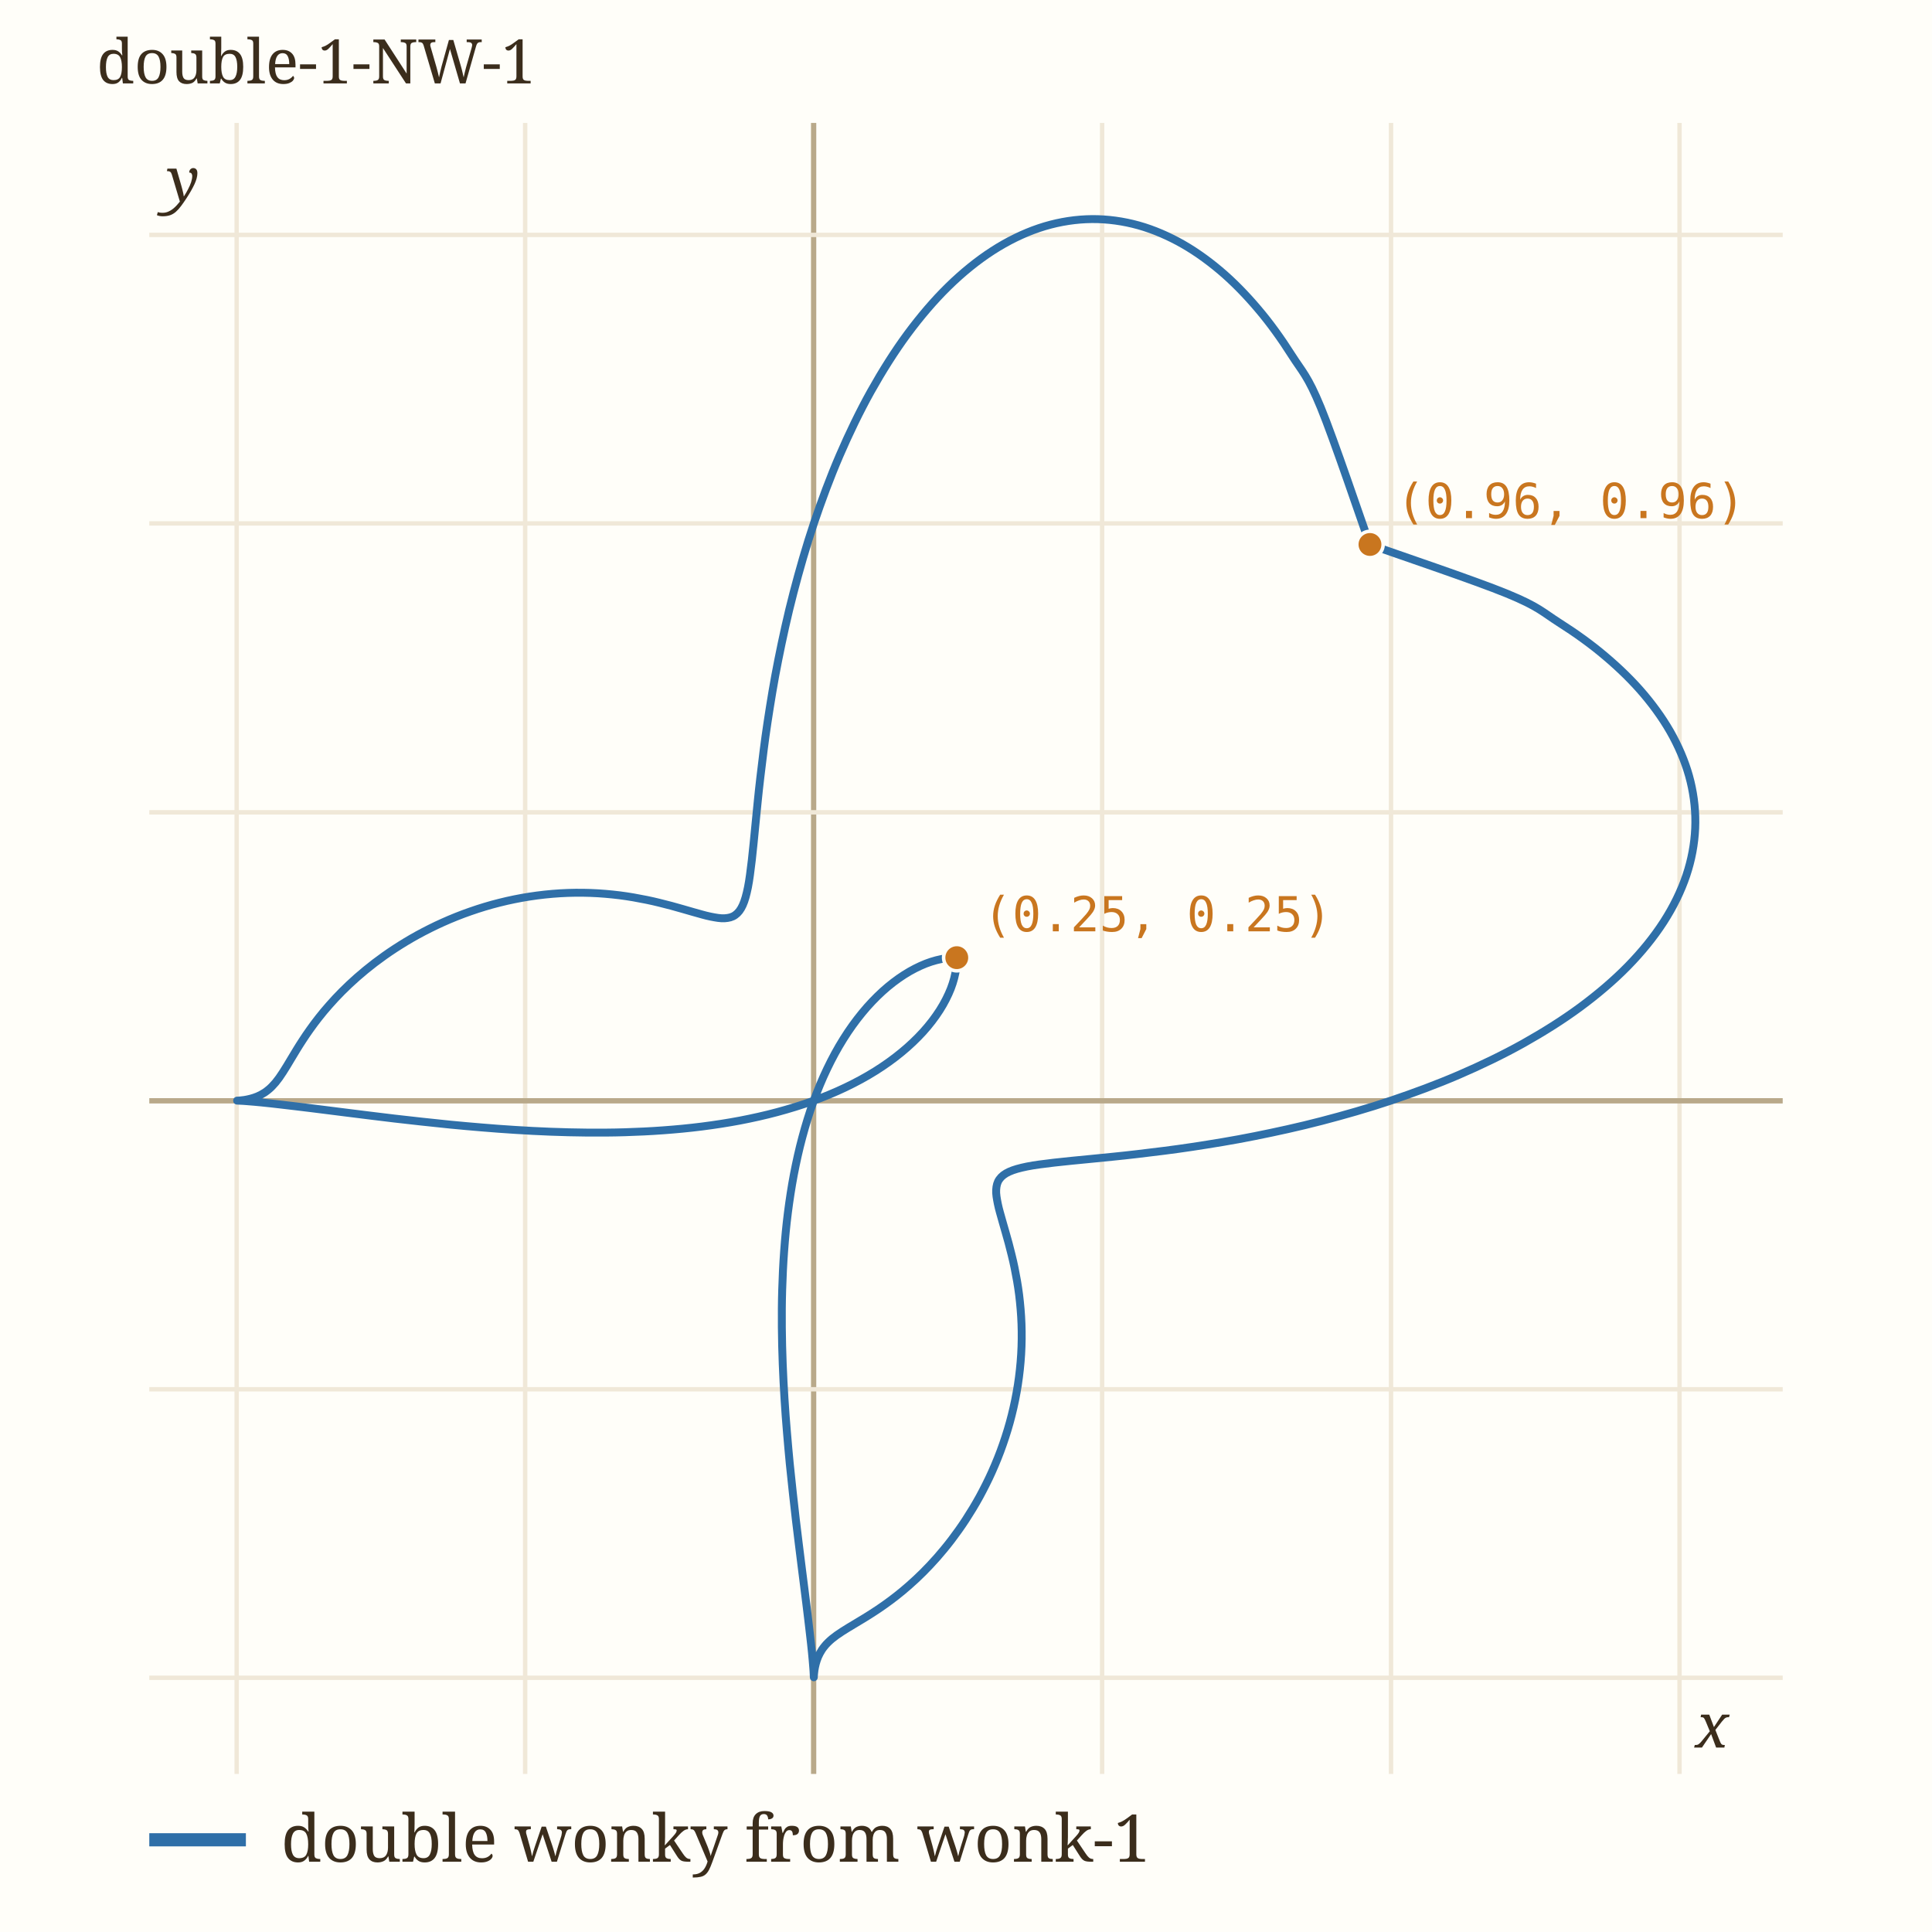
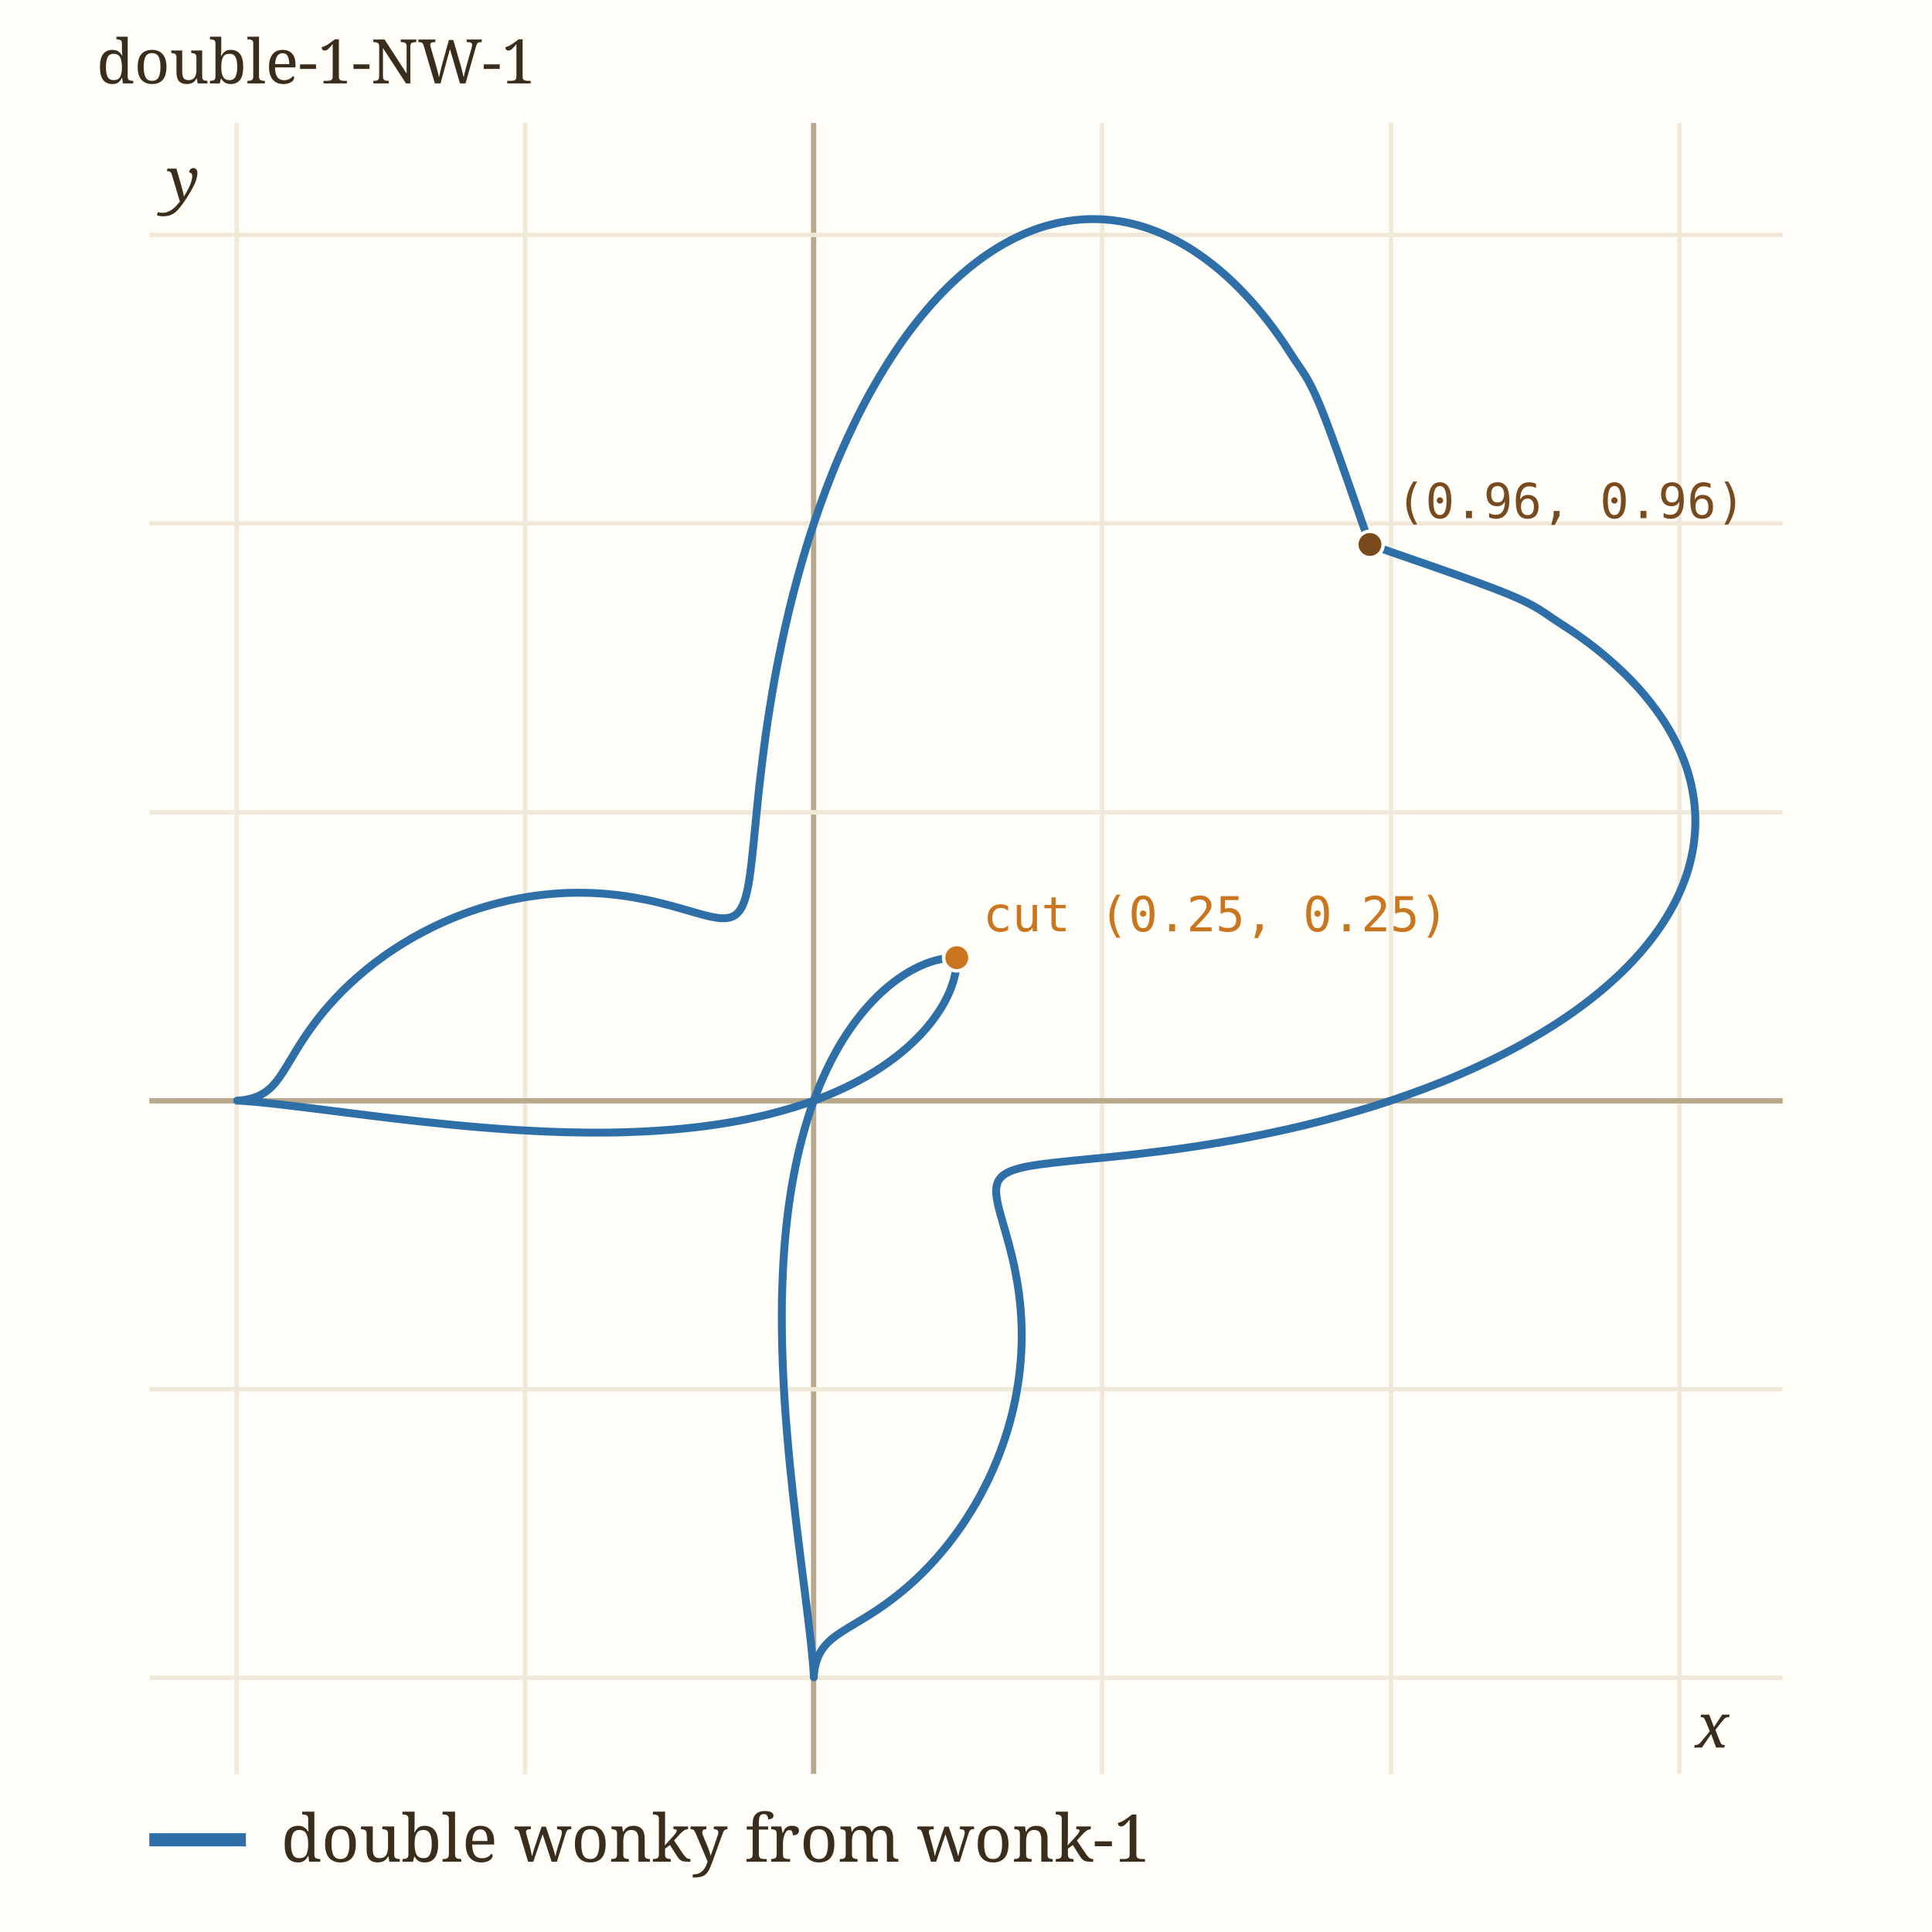
<svg xmlns="http://www.w3.org/2000/svg" viewBox="0 0 440 440" width="440" height="440" role="img" aria-label="double-1-NW-1" data-panel="double-1-NW-1">
  <rect x="0" y="0" width="440" height="440" fill="#fffef9" />
  <clipPath id="clip-double-1-NW-1">
    <rect x="34" y="28" width="372" height="376" />
  </clipPath>
  <g clip-path="url(#clip-double-1-NW-1)">
    <line x1="53.9" x2="53.9" y1="28" y2="404" stroke="#f0e8d8" stroke-width="1" />
    <text x="53.9" y="418.0" font-family="ui-monospace, Menlo, monospace" font-size="11" fill="#9c8a6a" text-anchor="middle">-1</text>
    <line x1="119.6" x2="119.6" y1="28" y2="404" stroke="#f0e8d8" stroke-width="1" />
    <text x="119.6" y="418.0" font-family="ui-monospace, Menlo, monospace" font-size="11" fill="#9c8a6a" text-anchor="middle">-0.5</text>
    <line x1="185.3" x2="185.3" y1="28" y2="404" stroke="#b9a98a" stroke-width="1.2" />
    <line x1="251.0" x2="251.0" y1="28" y2="404" stroke="#f0e8d8" stroke-width="1" />
    <text x="251.0" y="418.0" font-family="ui-monospace, Menlo, monospace" font-size="11" fill="#9c8a6a" text-anchor="middle">0.5</text>
    <line x1="316.8" x2="316.8" y1="28" y2="404" stroke="#f0e8d8" stroke-width="1" />
    <text x="316.8" y="418.0" font-family="ui-monospace, Menlo, monospace" font-size="11" fill="#9c8a6a" text-anchor="middle">1</text>
    <line x1="382.5" x2="382.5" y1="28" y2="404" stroke="#f0e8d8" stroke-width="1" />
    <text x="382.5" y="418.0" font-family="ui-monospace, Menlo, monospace" font-size="11" fill="#9c8a6a" text-anchor="middle">1.5</text>
    <line x1="34" x2="406" y1="382.1" y2="382.1" stroke="#f0e8d8" stroke-width="1" />
    <text x="28.0" y="386.1" font-family="ui-monospace, Menlo, monospace" font-size="11" fill="#9c8a6a" text-anchor="end">-1</text>
    <line x1="34" x2="406" y1="316.4" y2="316.4" stroke="#f0e8d8" stroke-width="1" />
    <text x="28.0" y="320.4" font-family="ui-monospace, Menlo, monospace" font-size="11" fill="#9c8a6a" text-anchor="end">-0.5</text>
    <line x1="34" x2="406" y1="250.7" y2="250.7" stroke="#b9a98a" stroke-width="1.2" />
    <line x1="34" x2="406" y1="185.0" y2="185.0" stroke="#f0e8d8" stroke-width="1" />
    <text x="28.0" y="189.0" font-family="ui-monospace, Menlo, monospace" font-size="11" fill="#9c8a6a" text-anchor="end">0.5</text>
    <line x1="34" x2="406" y1="119.2" y2="119.2" stroke="#f0e8d8" stroke-width="1" />
    <text x="28.0" y="123.2" font-family="ui-monospace, Menlo, monospace" font-size="11" fill="#9c8a6a" text-anchor="end">1</text>
    <line x1="34" x2="406" y1="53.5" y2="53.5" stroke="#f0e8d8" stroke-width="1" />
    <text x="28.0" y="57.5" font-family="ui-monospace, Menlo, monospace" font-size="11" fill="#9c8a6a" text-anchor="end">1.5</text>
    <path d="M311.97,124.03 C310.11,118.82 303.75,99.95 300.79,92.77 C297.83,85.58 296.59,84.67 294.21,80.94 C291.84,77.20 289.26,73.60 286.52,70.38 C283.79,67.15 280.86,64.14 277.81,61.57 C274.76,59.00 271.53,56.74 268.22,54.97 C264.92,53.21 261.47,51.83 257.99,50.99 C254.51,50.15 250.91,49.77 247.35,49.93 C243.78,50.09 240.15,50.76 236.59,51.96 C233.04,53.16 229.47,54.91 226.04,57.12 C222.60,59.34 219.20,62.10 215.97,65.26 C212.74,68.42 209.61,72.10 206.67,76.07 C203.74,80.04 200.95,84.48 198.37,89.08 C195.80,93.69 193.40,98.67 191.23,103.70 C189.06,108.73 187.10,114.03 185.34,119.24 C183.59,124.46 182.06,129.83 180.71,135.00 C179.36,140.17 178.23,145.37 177.25,150.27 C176.26,155.18 175.49,159.98 174.81,164.43 C174.13,168.89 173.63,173.13 173.17,176.98 C172.71,180.83 172.39,184.38 172.07,187.54 C171.75,190.69 171.51,193.49 171.22,195.91 C170.93,198.34 170.68,200.37 170.34,202.08 C169.99,203.79 169.63,205.11 169.15,206.16 C168.67,207.21 168.13,207.90 167.44,208.39 C166.75,208.89 165.97,209.07 165.03,209.13 C164.10,209.19 163.03,208.99 161.82,208.75 C160.61,208.51 159.26,208.09 157.77,207.68 C156.29,207.27 154.65,206.76 152.91,206.30 C151.17,205.85 149.28,205.35 147.31,204.95 C145.35,204.55 143.25,204.17 141.11,203.90 C138.98,203.64 136.73,203.44 134.48,203.36 C132.22,203.28 129.89,203.30 127.57,203.44 C125.26,203.58 122.91,203.83 120.60,204.19 C118.29,204.55 115.97,205.02 113.72,205.59 C111.47,206.15 109.24,206.83 107.10,207.58 C104.96,208.32 102.86,209.17 100.87,210.06 C98.87,210.95 96.95,211.93 95.12,212.92 C93.30,213.92 91.56,214.98 89.93,216.04 C88.30,217.10 86.77,218.20 85.33,219.29 C83.90,220.38 82.57,221.49 81.33,222.57 C80.09,223.66 78.95,224.74 77.89,225.80 C76.84,226.85 75.88,227.89 75.00,228.89 C74.11,229.88 73.32,230.86 72.58,231.79 C71.84,232.72 71.19,233.62 70.58,234.47 C69.97,235.32 69.42,236.14 68.92,236.91 C68.41,237.68 67.96,238.41 67.54,239.09 C67.11,239.78 66.73,240.43 66.37,241.03 C66.00,241.64 65.67,242.20 65.35,242.73 C65.03,243.26 64.73,243.74 64.43,244.20 C64.14,244.65 63.86,245.07 63.58,245.46 C63.30,245.85 63.03,246.20 62.76,246.53 C62.48,246.86 62.21,247.16 61.94,247.43 C61.67,247.71 61.40,247.96 61.12,248.18 C60.85,248.41 60.57,248.61 60.30,248.80 C60.02,248.98 59.74,249.14 59.47,249.29 C59.19,249.44 58.91,249.57 58.64,249.69 C58.37,249.80 58.09,249.90 57.83,249.99 C57.56,250.08 57.30,250.16 57.05,250.22 C56.79,250.29 56.55,250.34 56.31,250.39 C56.08,250.44 55.85,250.48 55.65,250.51 C55.44,250.54 55.24,250.56 55.07,250.58 C54.89,250.60 54.73,250.62 54.59,250.63 C54.45,250.64 54.33,250.64 54.23,250.65 C54.13,250.65 54.06,250.66 54.01,250.66 C53.96,250.66 53.93,250.66 53.93,250.66 C53.93,250.66 54.00,250.66 54.01,250.66 C54.03,250.66 53.97,250.66 54.01,250.66 C54.06,250.66 54.16,250.66 54.28,250.67 C54.41,250.67 54.57,250.68 54.77,250.69 C54.98,250.70 55.22,250.71 55.51,250.73 C55.81,250.75 56.15,250.78 56.54,250.81 C56.94,250.84 57.38,250.88 57.89,250.92 C58.40,250.97 58.97,251.02 59.60,251.08 C60.24,251.15 60.93,251.22 61.70,251.30 C62.47,251.39 63.31,251.48 64.23,251.59 C65.15,251.69 66.14,251.81 67.21,251.94 C68.29,252.07 69.44,252.21 70.68,252.36 C71.92,252.52 73.25,252.69 74.66,252.86 C76.07,253.04 77.58,253.23 79.17,253.43 C80.76,253.63 82.44,253.84 84.22,254.06 C85.99,254.28 87.85,254.51 89.81,254.74 C91.76,254.96 93.81,255.20 95.94,255.43 C98.07,255.67 100.29,255.90 102.59,256.13 C104.90,256.35 107.29,256.57 109.75,256.77 C112.21,256.98 114.75,257.17 117.35,257.33 C119.96,257.49 122.64,257.64 125.36,257.74 C128.09,257.84 130.89,257.92 133.71,257.94 C136.53,257.96 139.42,257.95 142.31,257.86 C145.20,257.77 148.13,257.64 151.05,257.42 C153.97,257.21 156.92,256.93 159.84,256.56 C162.75,256.19 165.67,255.74 168.53,255.20 C171.38,254.65 174.23,254.02 176.98,253.28 C179.73,252.54 182.45,251.71 185.05,250.77 C187.64,249.83 190.18,248.78 192.56,247.64 C194.95,246.50 197.25,245.25 199.37,243.92 C201.50,242.59 203.50,241.15 205.31,239.66 C207.12,238.18 208.78,236.59 210.23,235.00 C211.68,233.40 212.96,231.72 214.01,230.08 C215.06,228.44 215.91,226.75 216.54,225.16 C217.16,223.56 217.57,221.96 217.76,220.52 C217.94,219.08 217.62,216.91 217.64,216.51 C217.66,216.12 217.55,217.84 217.85,218.15 C218.16,218.45 219.88,218.34 219.49,218.36 C219.09,218.38 216.92,218.06 215.48,218.24 C214.04,218.43 212.44,218.84 210.84,219.46 C209.25,220.09 207.56,220.94 205.92,221.99 C204.28,223.04 202.60,224.32 201.00,225.77 C199.41,227.22 197.82,228.88 196.34,230.69 C194.85,232.50 193.41,234.50 192.08,236.63 C190.75,238.75 189.50,241.05 188.36,243.44 C187.22,245.82 186.17,248.36 185.23,250.95 C184.29,253.55 183.46,256.27 182.72,259.02 C181.98,261.77 181.35,264.62 180.80,267.47 C180.26,270.33 179.81,273.25 179.44,276.16 C179.07,279.08 178.79,282.03 178.58,284.95 C178.36,287.87 178.23,290.80 178.14,293.69 C178.05,296.58 178.04,299.47 178.06,302.29 C178.08,305.11 178.16,307.91 178.26,310.64 C178.36,313.36 178.51,316.04 178.67,318.65 C178.83,321.25 179.02,323.79 179.23,326.25 C179.43,328.71 179.65,331.10 179.87,333.41 C180.10,335.71 180.33,337.93 180.57,340.06 C180.80,342.19 181.04,344.24 181.26,346.19 C181.49,348.15 181.72,350.01 181.94,351.78 C182.16,353.56 182.37,355.24 182.57,356.83 C182.77,358.42 182.96,359.93 183.14,361.34 C183.31,362.75 183.48,364.08 183.64,365.32 C183.79,366.56 183.93,367.71 184.06,368.79 C184.19,369.86 184.31,370.85 184.41,371.77 C184.52,372.69 184.61,373.53 184.70,374.30 C184.78,375.07 184.85,375.76 184.92,376.40 C184.98,377.03 185.03,377.60 185.08,378.11 C185.12,378.62 185.16,379.06 185.19,379.46 C185.22,379.85 185.25,380.19 185.27,380.49 C185.29,380.78 185.30,381.02 185.31,381.23 C185.32,381.43 185.33,381.59 185.33,381.72 C185.34,381.84 185.34,381.94 185.34,381.99 C185.34,382.03 185.34,381.97 185.34,381.99 C185.34,382.00 185.34,382.07 185.34,382.07 C185.34,382.07 185.34,382.04 185.34,381.99 C185.34,381.94 185.35,381.87 185.35,381.77 C185.36,381.67 185.36,381.55 185.37,381.41 C185.38,381.27 185.40,381.11 185.42,380.93 C185.44,380.76 185.46,380.56 185.49,380.35 C185.52,380.15 185.56,379.92 185.61,379.69 C185.66,379.45 185.71,379.21 185.78,378.95 C185.84,378.70 185.92,378.44 186.01,378.17 C186.10,377.91 186.20,377.63 186.31,377.36 C186.43,377.09 186.56,376.81 186.71,376.53 C186.86,376.26 187.02,375.98 187.20,375.70 C187.39,375.43 187.59,375.15 187.82,374.88 C188.04,374.60 188.29,374.33 188.57,374.06 C188.84,373.79 189.14,373.52 189.47,373.24 C189.80,372.97 190.15,372.70 190.54,372.42 C190.93,372.14 191.35,371.86 191.80,371.57 C192.26,371.27 192.74,370.97 193.27,370.65 C193.80,370.33 194.36,370.00 194.97,369.63 C195.57,369.27 196.22,368.89 196.91,368.46 C197.59,368.04 198.32,367.59 199.09,367.08 C199.86,366.58 200.68,366.03 201.53,365.42 C202.38,364.81 203.28,364.16 204.21,363.42 C205.14,362.68 206.12,361.89 207.11,361.00 C208.11,360.12 209.15,359.16 210.20,358.11 C211.26,357.05 212.34,355.91 213.43,354.67 C214.51,353.43 215.62,352.10 216.71,350.67 C217.80,349.23 218.90,347.70 219.96,346.07 C221.02,344.44 222.08,342.70 223.08,340.88 C224.07,339.05 225.05,337.13 225.94,335.13 C226.83,333.14 227.68,331.04 228.42,328.90 C229.17,326.76 229.85,324.53 230.41,322.28 C230.98,320.03 231.45,317.71 231.81,315.40 C232.17,313.09 232.42,310.74 232.56,308.43 C232.70,306.11 232.72,303.78 232.64,301.52 C232.56,299.27 232.36,297.02 232.10,294.89 C231.83,292.75 231.45,290.65 231.05,288.69 C230.65,286.72 230.15,284.83 229.70,283.09 C229.24,281.35 228.73,279.71 228.32,278.23 C227.91,276.74 227.49,275.39 227.25,274.18 C227.01,272.97 226.81,271.90 226.87,270.97 C226.93,270.03 227.11,269.25 227.61,268.56 C228.10,267.87 228.79,267.33 229.84,266.85 C230.89,266.37 232.21,266.01 233.92,265.66 C235.63,265.32 237.66,265.07 240.09,264.78 C242.51,264.49 245.31,264.25 248.46,263.93 C251.62,263.61 255.17,263.29 259.02,262.83 C262.87,262.37 267.11,261.87 271.57,261.19 C276.02,260.51 280.82,259.74 285.73,258.75 C290.63,257.77 295.83,256.64 301.00,255.29 C306.17,253.94 311.54,252.41 316.76,250.66 C321.97,248.90 327.27,246.94 332.30,244.77 C337.33,242.60 342.31,240.20 346.92,237.63 C351.52,235.05 355.96,232.26 359.93,229.33 C363.90,226.39 367.58,223.26 370.74,220.03 C373.90,216.80 376.66,213.40 378.88,209.96 C381.09,206.53 382.84,202.96 384.04,199.41 C385.24,195.85 385.91,192.22 386.07,188.65 C386.23,185.09 385.85,181.49 385.01,178.01 C384.17,174.53 382.79,171.08 381.03,167.78 C379.26,164.47 377.00,161.24 374.43,158.19 C371.86,155.14 368.85,152.21 365.62,149.48 C362.40,146.74 358.80,144.16 355.06,141.79 C351.33,139.41 350.42,138.17 343.23,135.21 C336.05,132.25 317.18,125.89 311.97,124.03" fill="none" stroke="#2f6fa8" stroke-width="1.8" stroke-linecap="round" data-path="double-1-NW-1" />
    <circle cx="217.9" cy="218.1" r="3" fill="#c9761f" stroke="#fffef9" stroke-width="0.8" />
-     <text x="223.9" y="212.1" font-family="ui-monospace, Menlo, monospace" font-size="11" fill="#c9761f">(0.25, 0.25)</text>
-     <circle cx="312.0" cy="124.0" r="3" fill="#c9761f" stroke="#fffef9" stroke-width="0.8" />
-     <text x="318.0" y="118.0" font-family="ui-monospace, Menlo, monospace" font-size="11" fill="#c9761f">(0.96, 0.96)</text>
+     <text x="223.9" y="212.1" font-family="ui-monospace, Menlo, monospace" font-size="11" fill="#c9761f">cut (0.25, 0.25)</text>
+     <circle cx="312.0" cy="124.0" r="3" fill="#7a4a1f" stroke="#fffef9" stroke-width="0.8" />
+     <text x="318.0" y="118.0" font-family="ui-monospace, Menlo, monospace" font-size="11" fill="#7a4a1f">(0.96, 0.96)</text>
  </g>
  <text x="386.1" y="398.0" font-family="Georgia, serif" font-size="14" font-style="italic" fill="#3b2d1c">x</text>
  <text x="38.0" y="45.9" font-family="Georgia, serif" font-size="14" font-style="italic" fill="#3b2d1c">y</text>
  <text x="22" y="19" font-family="Georgia, serif" font-size="14" fill="#3b2d1c">double-1-NW-1</text>
  <line x1="34" x2="56" y1="419" y2="419" stroke="#2f6fa8" stroke-width="3" />
  <text x="64" y="424" font-family="Georgia, serif" font-size="15" fill="#3b2d1c">double wonky from wonk-1</text>
</svg>
